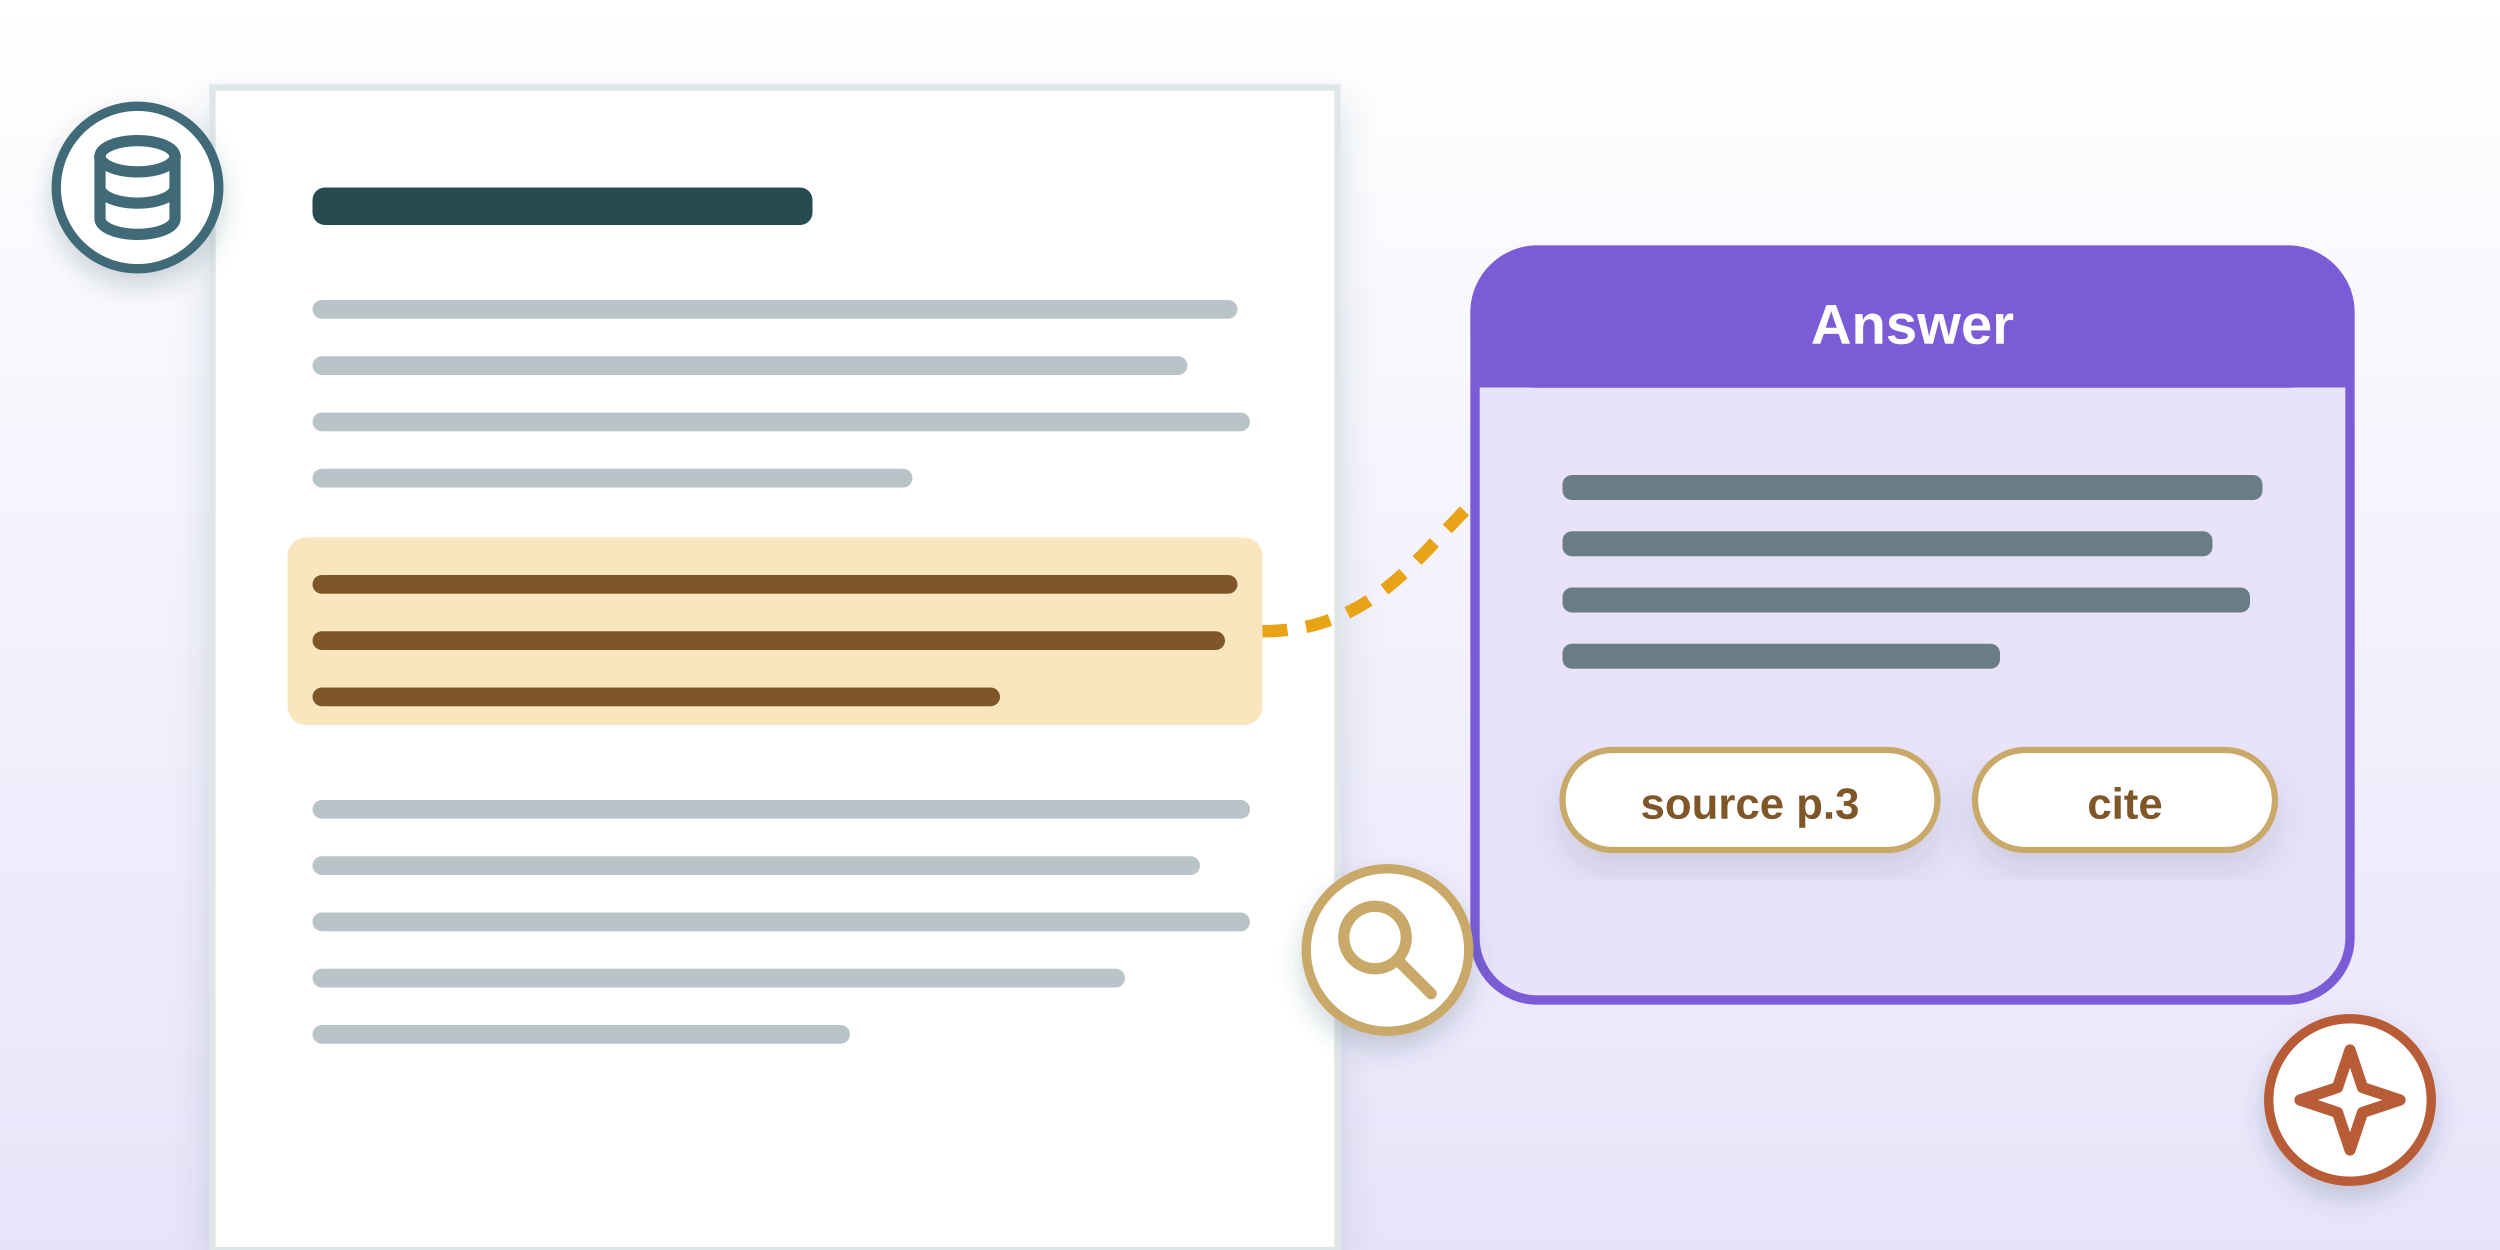
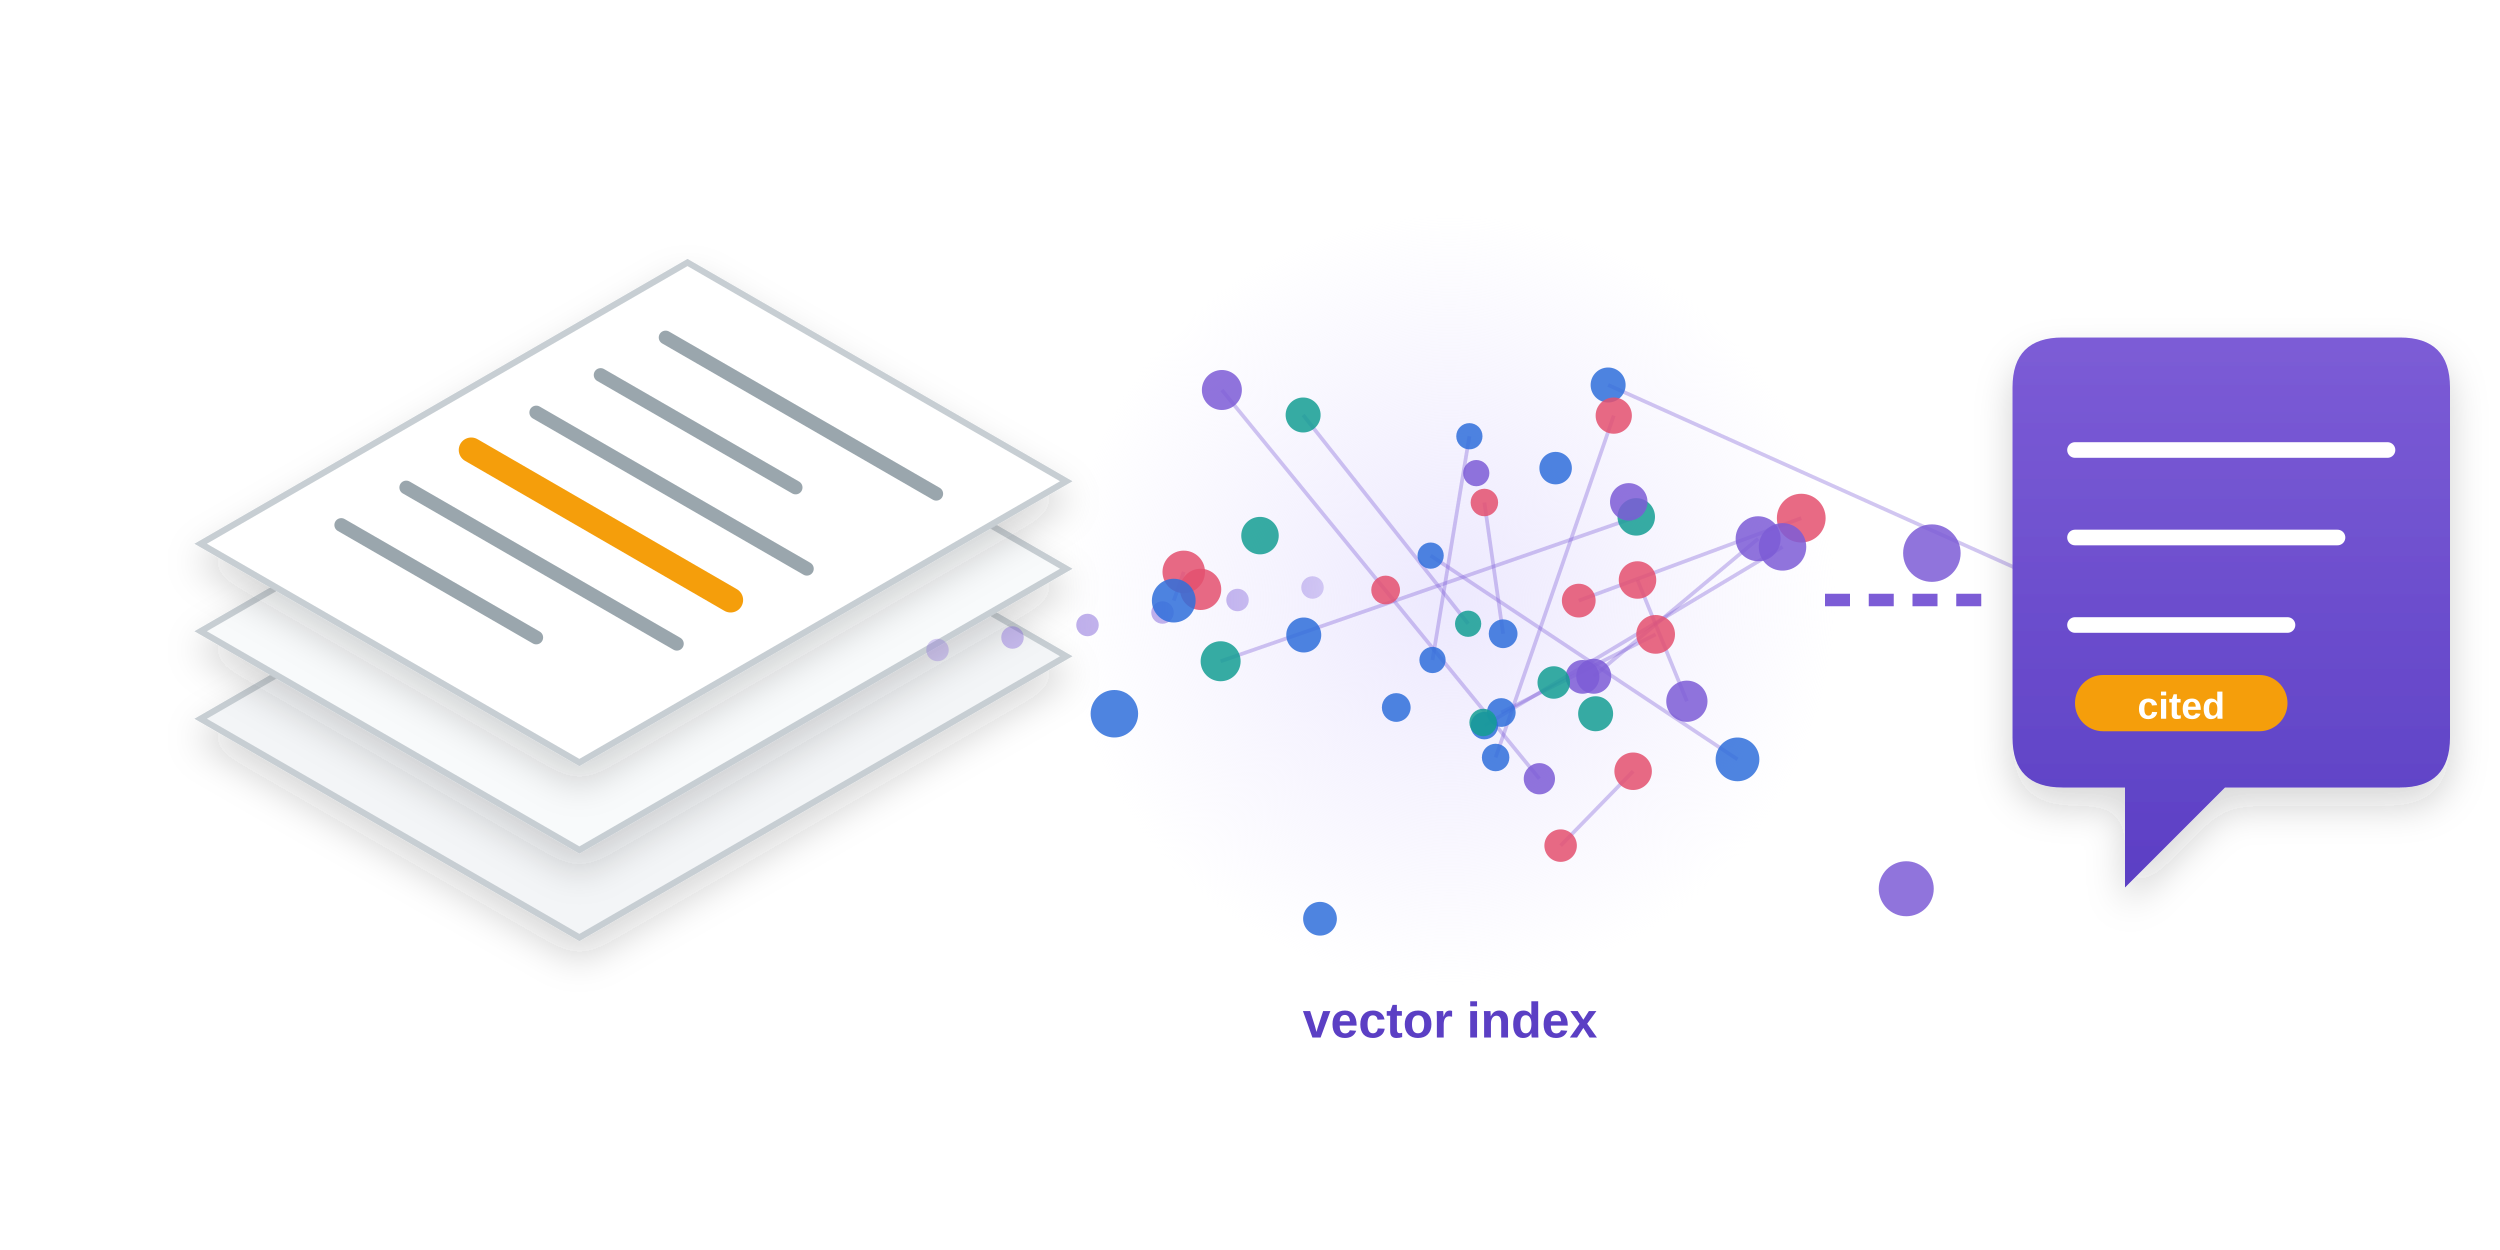
- <svg xmlns="http://www.w3.org/2000/svg" viewBox="0 0 400 200" font-family="Manrope, Arial, sans-serif" role="img" aria-label="Document with a highlighted passage feeding an answer">
-   <rect width="400" height="200" fill="url(#ground)" />
+ <svg xmlns="http://www.w3.org/2000/svg" viewBox="0 0 400 200" font-family="Manrope, Arial, sans-serif" role="img" aria-label="Documents embedded into a vector space that grounds an answer">
  <defs>
-     <linearGradient id="ground" x1="0" y1="0" x2="0" y2="1">
-       <stop offset="0" stop-color="#ffffff" />
-       <stop offset="1" stop-color="#e9e3fa" />
+     <filter id="sh" x="-10%" y="-10%" width="130%" height="140%">
+       <feDropShadow dx="0" dy="3" stdDeviation="3" flood-color="#1f2933" flood-opacity="0.18" />
+     </filter>
+     <radialGradient id="vg">
+       <stop offset="0" stop-color="#ede9fe" />
+       <stop offset="1" stop-color="#ede9fe00" />
+     </radialGradient>
+     <linearGradient id="bub" x1="0" y1="0" x2="0" y2="1">
+       <stop offset="0" stop-color="#7c5cd6" />
+       <stop offset="1" stop-color="#5b3fc4" />
    </linearGradient>
-     <filter id="sh" x="-10%" y="-10%" width="130%" height="140%">
-       <feDropShadow dx="0" dy="3" stdDeviation="3" flood-color="#284b52" flood-opacity="0.16" />
-     </filter>
-     <filter id="bs" x="-30%" y="-30%" width="160%" height="160%">
-       <feDropShadow dx="0" dy="2" stdDeviation="2" flood-color="#284b52" flood-opacity="0.22" />
-     </filter>
  </defs>
-   <rect x="34" y="14" width="180" height="186" fill="#ffffff" stroke="#dfe6e8" filter="url(#sh)" />
-   <rect x="50" y="30" width="80" height="6" rx="2" fill="#284b52" />
-   <rect x="50" y="48" width="148" height="3" rx="1.5" fill="#b9c4c8" />
-   <rect x="50" y="57" width="140" height="3" rx="1.5" fill="#b9c4c8" />
-   <rect x="50" y="66" width="150" height="3" rx="1.5" fill="#b9c4c8" />
-   <rect x="50" y="75" width="96" height="3" rx="1.5" fill="#b9c4c8" />
-   <rect x="46" y="86" width="156" height="30" rx="3" fill="#e8a317" opacity="0.28" />
-   <rect x="50" y="92" width="148" height="3" rx="1.5" fill="#7e5627" />
-   <rect x="50" y="101" width="146" height="3" rx="1.5" fill="#7e5627" />
-   <rect x="50" y="110" width="110" height="3" rx="1.5" fill="#7e5627" />
-   <rect x="50" y="128" width="150" height="3" rx="1.5" fill="#b9c4c8" />
-   <rect x="50" y="137" width="142" height="3" rx="1.5" fill="#b9c4c8" />
-   <rect x="50" y="146" width="150" height="3" rx="1.5" fill="#b9c4c8" />
-   <rect x="50" y="155" width="130" height="3" rx="1.5" fill="#b9c4c8" />
-   <rect x="50" y="164" width="86" height="3" rx="1.5" fill="#b9c4c8" />
-   <path d="M202 101 C230 101 232 70 258 70" fill="none" stroke="#e8a317" stroke-width="2" stroke-dasharray="4 3" />
-   <rect x="236" y="40" width="140" height="120" rx="10" fill="#e9e3fa" stroke="#7c5cd6" stroke-width="1.5" />
-   <rect x="236" y="40" width="140" height="22" rx="10" fill="#7c5cd6" />
-   <rect x="236" y="52" width="140" height="10" fill="#7c5cd6" />
-   <text x="306" y="55" font-size="9" font-weight="700" fill="#ffffff" text-anchor="middle">Answer</text>
-   <rect x="250" y="76" width="112" height="4" rx="1.5" fill="#6b7d84" />
-   <rect x="250" y="85" width="104" height="4" rx="1.5" fill="#6b7d84" />
-   <rect x="250" y="94" width="110" height="4" rx="1.5" fill="#6b7d84" />
-   <rect x="250" y="103" width="70" height="4" rx="1.5" fill="#6b7d84" />
-   <rect x="250" y="120" width="60" height="16" rx="8" fill="#ffffff" stroke="#c8a96b" filter="url(#sh)" />
-   <text x="280" y="131" font-size="7" font-weight="700" fill="#7e5627" text-anchor="middle">source p.3</text>
-   <rect x="316" y="120" width="48" height="16" rx="8" fill="#ffffff" stroke="#c8a96b" filter="url(#sh)" />
-   <text x="340" y="131" font-size="7" font-weight="700" fill="#7e5627" text-anchor="middle">cite</text>
-   <g transform="translate(22 30)" filter="url(#bs)">
-     <circle r="13" fill="#ffffff" stroke="#3f6b78" stroke-width="1.5" />
-     <g fill="none" stroke="#3f6b78" stroke-width="1.8" stroke-linecap="round" stroke-linejoin="round" color="#3f6b78">
-       <ellipse cx="0" cy="-5" rx="6" ry="2.5" />
-       <path d="M-6 -5 V5 A6 2.5 0 0 0 6 5 V-5 M-6 0 A6 2.5 0 0 0 6 0" />
-     </g>
+   <rect width="400" height="200" fill="#ffffff" />
+   <polygon points="110.0,70.0 170.6,105.0 92.7,150.0 32.1,115.0" fill="#f3f5f7" stroke="#c7ced3" filter="url(#sh)" />
+   <polygon points="110.0,56.0 170.6,91.0 92.7,136.0 32.1,101.0" fill="#f8fafb" stroke="#c7ced3" filter="url(#sh)" />
+   <polygon points="110.0,42.0 170.6,77.0 92.7,122.0 32.1,87.0" fill="#ffffff" stroke="#c7ced3" filter="url(#sh)" />
+   <g transform="translate(110 70)">
+     <path d="M-3.5 -16.0 L39.8 9.0" stroke="#9aa6ad" stroke-width="2.2" stroke-linecap="round" />
+     <path d="M-13.9 -10.0 L17.3 8.0" stroke="#9aa6ad" stroke-width="2.2" stroke-linecap="round" />
+     <path d="M-24.2 -4.0 L19.1 21.0" stroke="#9aa6ad" stroke-width="2.2" stroke-linecap="round" />
+     <path d="M-34.6 2.0 L-3.5 20.0" stroke="#9aa6ad" stroke-width="2.2" stroke-linecap="round" />
+     <path d="M-45.0 8.0 L-1.7 33.0" stroke="#9aa6ad" stroke-width="2.2" stroke-linecap="round" />
+     <path d="M-55.4 14.0 L-24.2 32.0" stroke="#9aa6ad" stroke-width="2.2" stroke-linecap="round" />
  </g>
-   <g transform="translate(222 152)" filter="url(#bs)">
-     <circle r="13" fill="#ffffff" stroke="#c8a96b" stroke-width="1.5" />
-     <g fill="none" stroke="#c8a96b" stroke-width="1.8" stroke-linecap="round" stroke-linejoin="round" color="#c8a96b">
-       <circle cx="-2" cy="-2" r="5" />
-       <path d="M2 2 L7 7" />
-     </g>
+   <path d="M75.4 72.0 L116.9 96.0" stroke="#f59e0b" stroke-width="4" stroke-linecap="round" />
+   <circle cx="150" cy="104" r="1.8" fill="#7c5cd6" opacity="0.3" />
+   <circle cx="162" cy="102" r="1.8" fill="#7c5cd6" opacity="0.4" />
+   <circle cx="174" cy="100" r="1.8" fill="#7c5cd6" opacity="0.5" />
+   <circle cx="186" cy="98" r="1.8" fill="#7c5cd6" opacity="0.6" />
+   <circle cx="198" cy="96" r="1.8" fill="#7c5cd6" opacity="0.7" />
+   <circle cx="210" cy="94" r="1.8" fill="#7c5cd6" opacity="0.8" />
+   <circle cx="232" cy="96" r="62" fill="url(#vg)" />
+   <path d="M195.3 105.8 L261.8 82.7" stroke="#7c5cd6" stroke-width="0.6" opacity="0.35" />
+   <path d="M246.3 124.6 L195.5 62.4" stroke="#7c5cd6" stroke-width="0.6" opacity="0.35" />
+   <path d="M278.0 121.5 L228.9 88.9" stroke="#7c5cd6" stroke-width="0.6" opacity="0.35" />
+   <path d="M208.5 66.4 L234.9 99.8" stroke="#7c5cd6" stroke-width="0.6" opacity="0.35" />
+   <path d="M240.2 114.0 L264.9 101.5" stroke="#7c5cd6" stroke-width="0.6" opacity="0.35" />
+   <path d="M189.4 91.5 L187.8 96.1" stroke="#7c5cd6" stroke-width="0.6" opacity="0.35" />
+   <path d="M331.0 94.7 L257.3 61.6" stroke="#7c5cd6" stroke-width="0.6" opacity="0.35" />
+   <path d="M229.2 105.6 L235.1 69.8" stroke="#7c5cd6" stroke-width="0.6" opacity="0.35" />
+   <path d="M288.2 82.9 L252.6 96.1" stroke="#7c5cd6" stroke-width="0.6" opacity="0.35" />
+   <path d="M262.0 92.8 L269.9 112.2" stroke="#7c5cd6" stroke-width="0.6" opacity="0.35" />
+   <path d="M255.0 108.2 L281.3 86.2" stroke="#7c5cd6" stroke-width="0.6" opacity="0.35" />
+   <path d="M240.5 101.4 L237.5 80.4" stroke="#7c5cd6" stroke-width="0.6" opacity="0.35" />
+   <path d="M249.7 135.3 L261.3 123.4" stroke="#7c5cd6" stroke-width="0.6" opacity="0.35" />
+   <path d="M237.5 116.1 L285.2 87.5" stroke="#7c5cd6" stroke-width="0.6" opacity="0.35" />
+   <path d="M239.3 121.2 L258.2 66.5" stroke="#7c5cd6" stroke-width="0.6" opacity="0.35" />
+   <circle cx="195.3" cy="105.8" r="3.2" fill="#149e93" opacity="0.85" />
+   <circle cx="261.8" cy="82.7" r="3.0" fill="#149e93" opacity="0.85" />
+   <circle cx="192.1" cy="94.3" r="3.3" fill="#e4506e" opacity="0.85" />
+   <circle cx="246.3" cy="124.6" r="2.5" fill="#7c5cd6" opacity="0.85" />
+   <circle cx="195.5" cy="62.4" r="3.2" fill="#7c5cd6" opacity="0.85" />
+   <circle cx="253.2" cy="108.3" r="2.7" fill="#7c5cd6" opacity="0.85" />
+   <circle cx="278.0" cy="121.5" r="3.5" fill="#2f6fdb" opacity="0.85" />
+   <circle cx="228.9" cy="88.9" r="2.1" fill="#2f6fdb" opacity="0.85" />
+   <circle cx="309.1" cy="88.5" r="4.6" fill="#7c5cd6" opacity="0.85" />
+   <circle cx="208.5" cy="66.4" r="2.8" fill="#149e93" opacity="0.85" />
+   <circle cx="234.9" cy="99.8" r="2.1" fill="#149e93" opacity="0.85" />
+   <circle cx="221.7" cy="94.4" r="2.3" fill="#e4506e" opacity="0.85" />
+   <circle cx="240.2" cy="114.0" r="2.3" fill="#2f6fdb" opacity="0.85" />
+   <circle cx="264.9" cy="101.5" r="3.1" fill="#e4506e" opacity="0.85" />
+   <circle cx="178.3" cy="114.2" r="3.8" fill="#2f6fdb" opacity="0.85" />
+   <circle cx="189.4" cy="91.5" r="3.4" fill="#e4506e" opacity="0.85" />
+   <circle cx="187.8" cy="96.1" r="3.5" fill="#2f6fdb" opacity="0.85" />
+   <circle cx="208.6" cy="101.6" r="2.8" fill="#2f6fdb" opacity="0.85" />
+   <circle cx="331.0" cy="94.7" r="5.3" fill="#149e93" opacity="0.85" />
+   <circle cx="257.3" cy="61.6" r="2.8" fill="#2f6fdb" opacity="0.85" />
+   <circle cx="223.4" cy="113.2" r="2.3" fill="#2f6fdb" opacity="0.85" />
+   <circle cx="229.2" cy="105.6" r="2.1" fill="#2f6fdb" opacity="0.85" />
+   <circle cx="235.1" cy="69.8" r="2.1" fill="#2f6fdb" opacity="0.85" />
+   <circle cx="248.9" cy="74.9" r="2.6" fill="#2f6fdb" opacity="0.85" />
+   <circle cx="288.2" cy="82.9" r="3.9" fill="#e4506e" opacity="0.85" />
+   <circle cx="252.6" cy="96.1" r="2.7" fill="#e4506e" opacity="0.85" />
+   <circle cx="260.6" cy="80.3" r="3.0" fill="#7c5cd6" opacity="0.85" />
+   <circle cx="262.0" cy="92.8" r="3.0" fill="#e4506e" opacity="0.85" />
+   <circle cx="269.9" cy="112.2" r="3.3" fill="#7c5cd6" opacity="0.85" />
+   <circle cx="236.2" cy="75.7" r="2.1" fill="#7c5cd6" opacity="0.85" />
+   <circle cx="255.0" cy="108.2" r="2.8" fill="#7c5cd6" opacity="0.85" />
+   <circle cx="281.3" cy="86.2" r="3.6" fill="#7c5cd6" opacity="0.85" />
+   <circle cx="248.6" cy="109.2" r="2.6" fill="#149e93" opacity="0.85" />
+   <circle cx="240.5" cy="101.4" r="2.3" fill="#2f6fdb" opacity="0.85" />
+   <circle cx="237.5" cy="80.4" r="2.2" fill="#e4506e" opacity="0.85" />
+   <circle cx="201.6" cy="85.7" r="3.0" fill="#149e93" opacity="0.85" />
+   <circle cx="249.7" cy="135.3" r="2.6" fill="#e4506e" opacity="0.85" />
+   <circle cx="261.3" cy="123.4" r="3.0" fill="#e4506e" opacity="0.85" />
+   <circle cx="255.3" cy="114.2" r="2.8" fill="#149e93" opacity="0.85" />
+   <circle cx="237.5" cy="116.1" r="2.2" fill="#2f6fdb" opacity="0.85" />
+   <circle cx="285.2" cy="87.5" r="3.8" fill="#7c5cd6" opacity="0.85" />
+   <circle cx="211.2" cy="147.0" r="2.7" fill="#2f6fdb" opacity="0.85" />
+   <circle cx="239.3" cy="121.2" r="2.2" fill="#2f6fdb" opacity="0.85" />
+   <circle cx="258.2" cy="66.5" r="2.9" fill="#e4506e" opacity="0.85" />
+   <circle cx="305.0" cy="142.2" r="4.4" fill="#7c5cd6" opacity="0.85" />
+   <circle cx="237.3" cy="115.6" r="2.2" fill="#149e93" opacity="0.85" />
+   <text x="232" y="166" font-size="8" font-weight="700" fill="#5b3fc4" text-anchor="middle">vector index</text>
+   <path d="M292 96 H318" stroke="#7c5cd6" stroke-width="2" stroke-dasharray="4 3" />
+   <path d="M330 54 H384 Q392 54 392 62 V118 Q392 126 384 126 H356 L340 142 V126 H330 Q322 126 322 118 V62 Q322 54 330 54 Z" fill="url(#bub)" filter="url(#sh)" />
+   <g stroke="#ffffff" stroke-width="2.5" stroke-linecap="round">
+     <path d="M332 72 H382 M332 86 H374 M332 100 H366" />
  </g>
-   <g transform="translate(376 176)" filter="url(#bs)">
-     <circle r="13" fill="#ffffff" stroke="#b85c38" stroke-width="1.5" />
-     <g fill="none" stroke="#b85c38" stroke-width="1.8" stroke-linecap="round" stroke-linejoin="round" color="#b85c38">
-       <path d="M0 -8 L2 -2 L8 0 L2 2 L0 8 L-2 2 L-8 0 L-2 -2 Z" />
-     </g>
-   </g>
+   <rect x="332" y="108" width="34" height="9" rx="4.5" fill="#f59e0b" />
+   <text x="349" y="115" font-size="6" font-weight="800" fill="#ffffff" text-anchor="middle">cited</text>
</svg>
